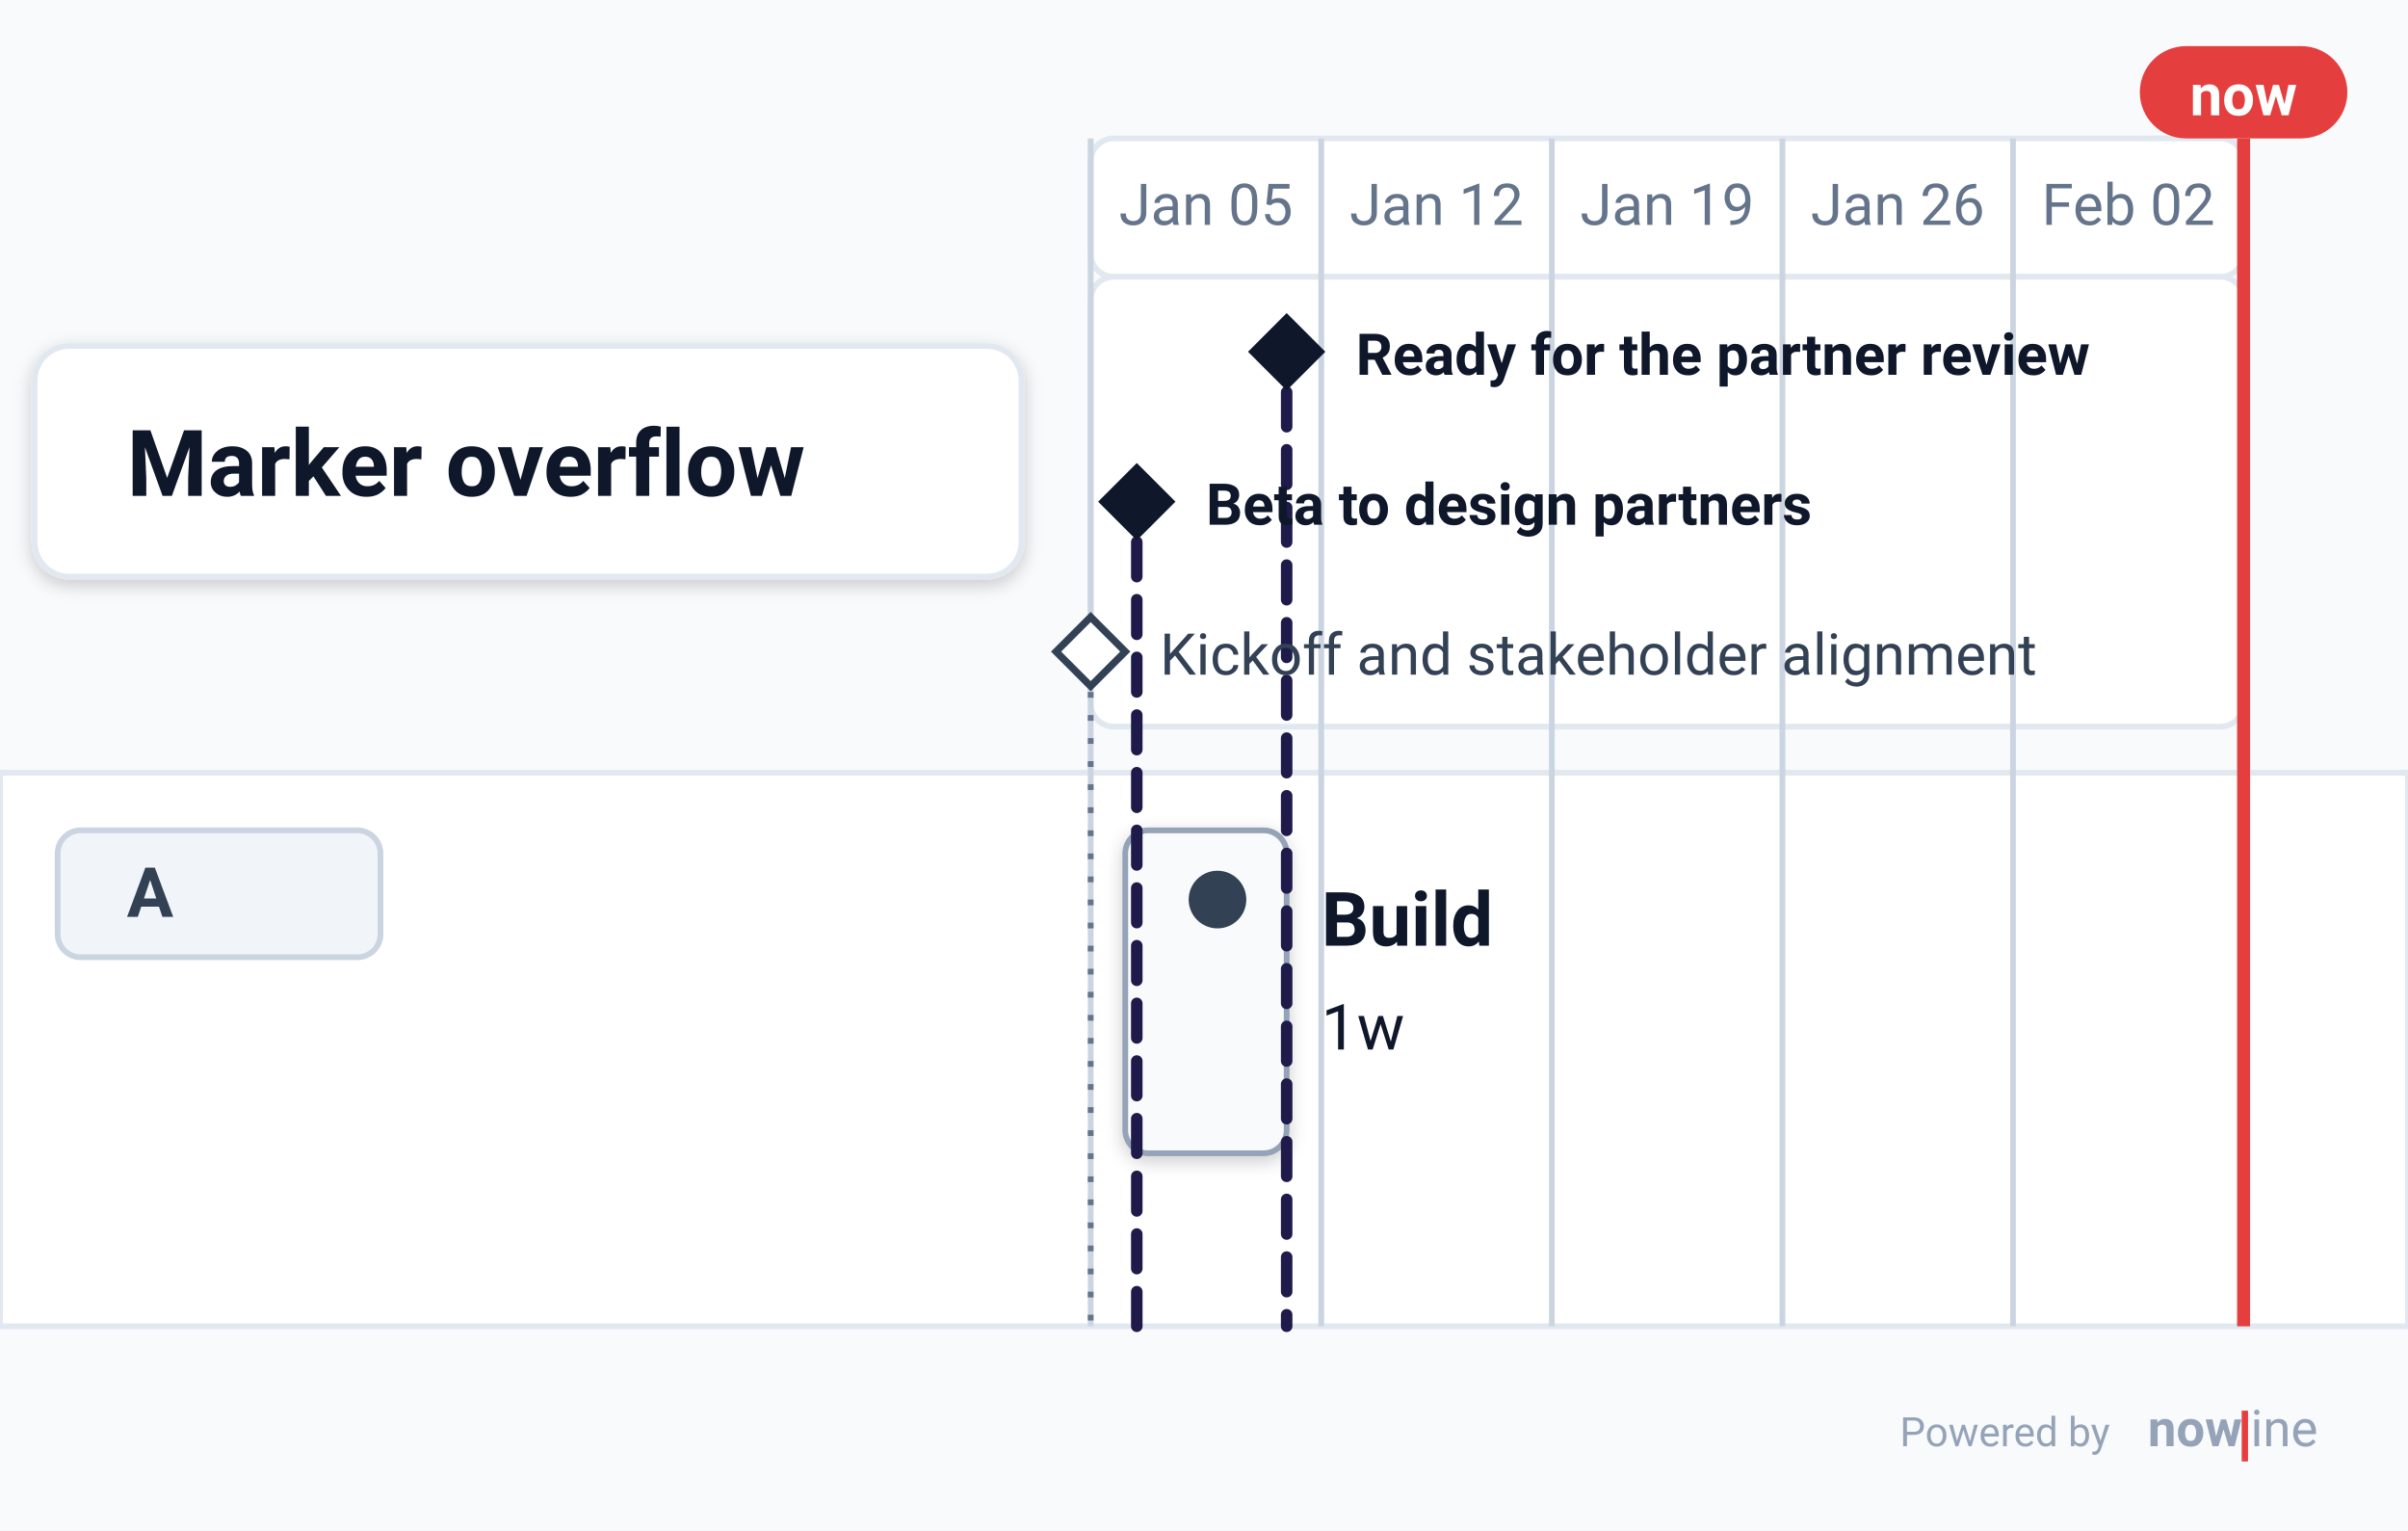
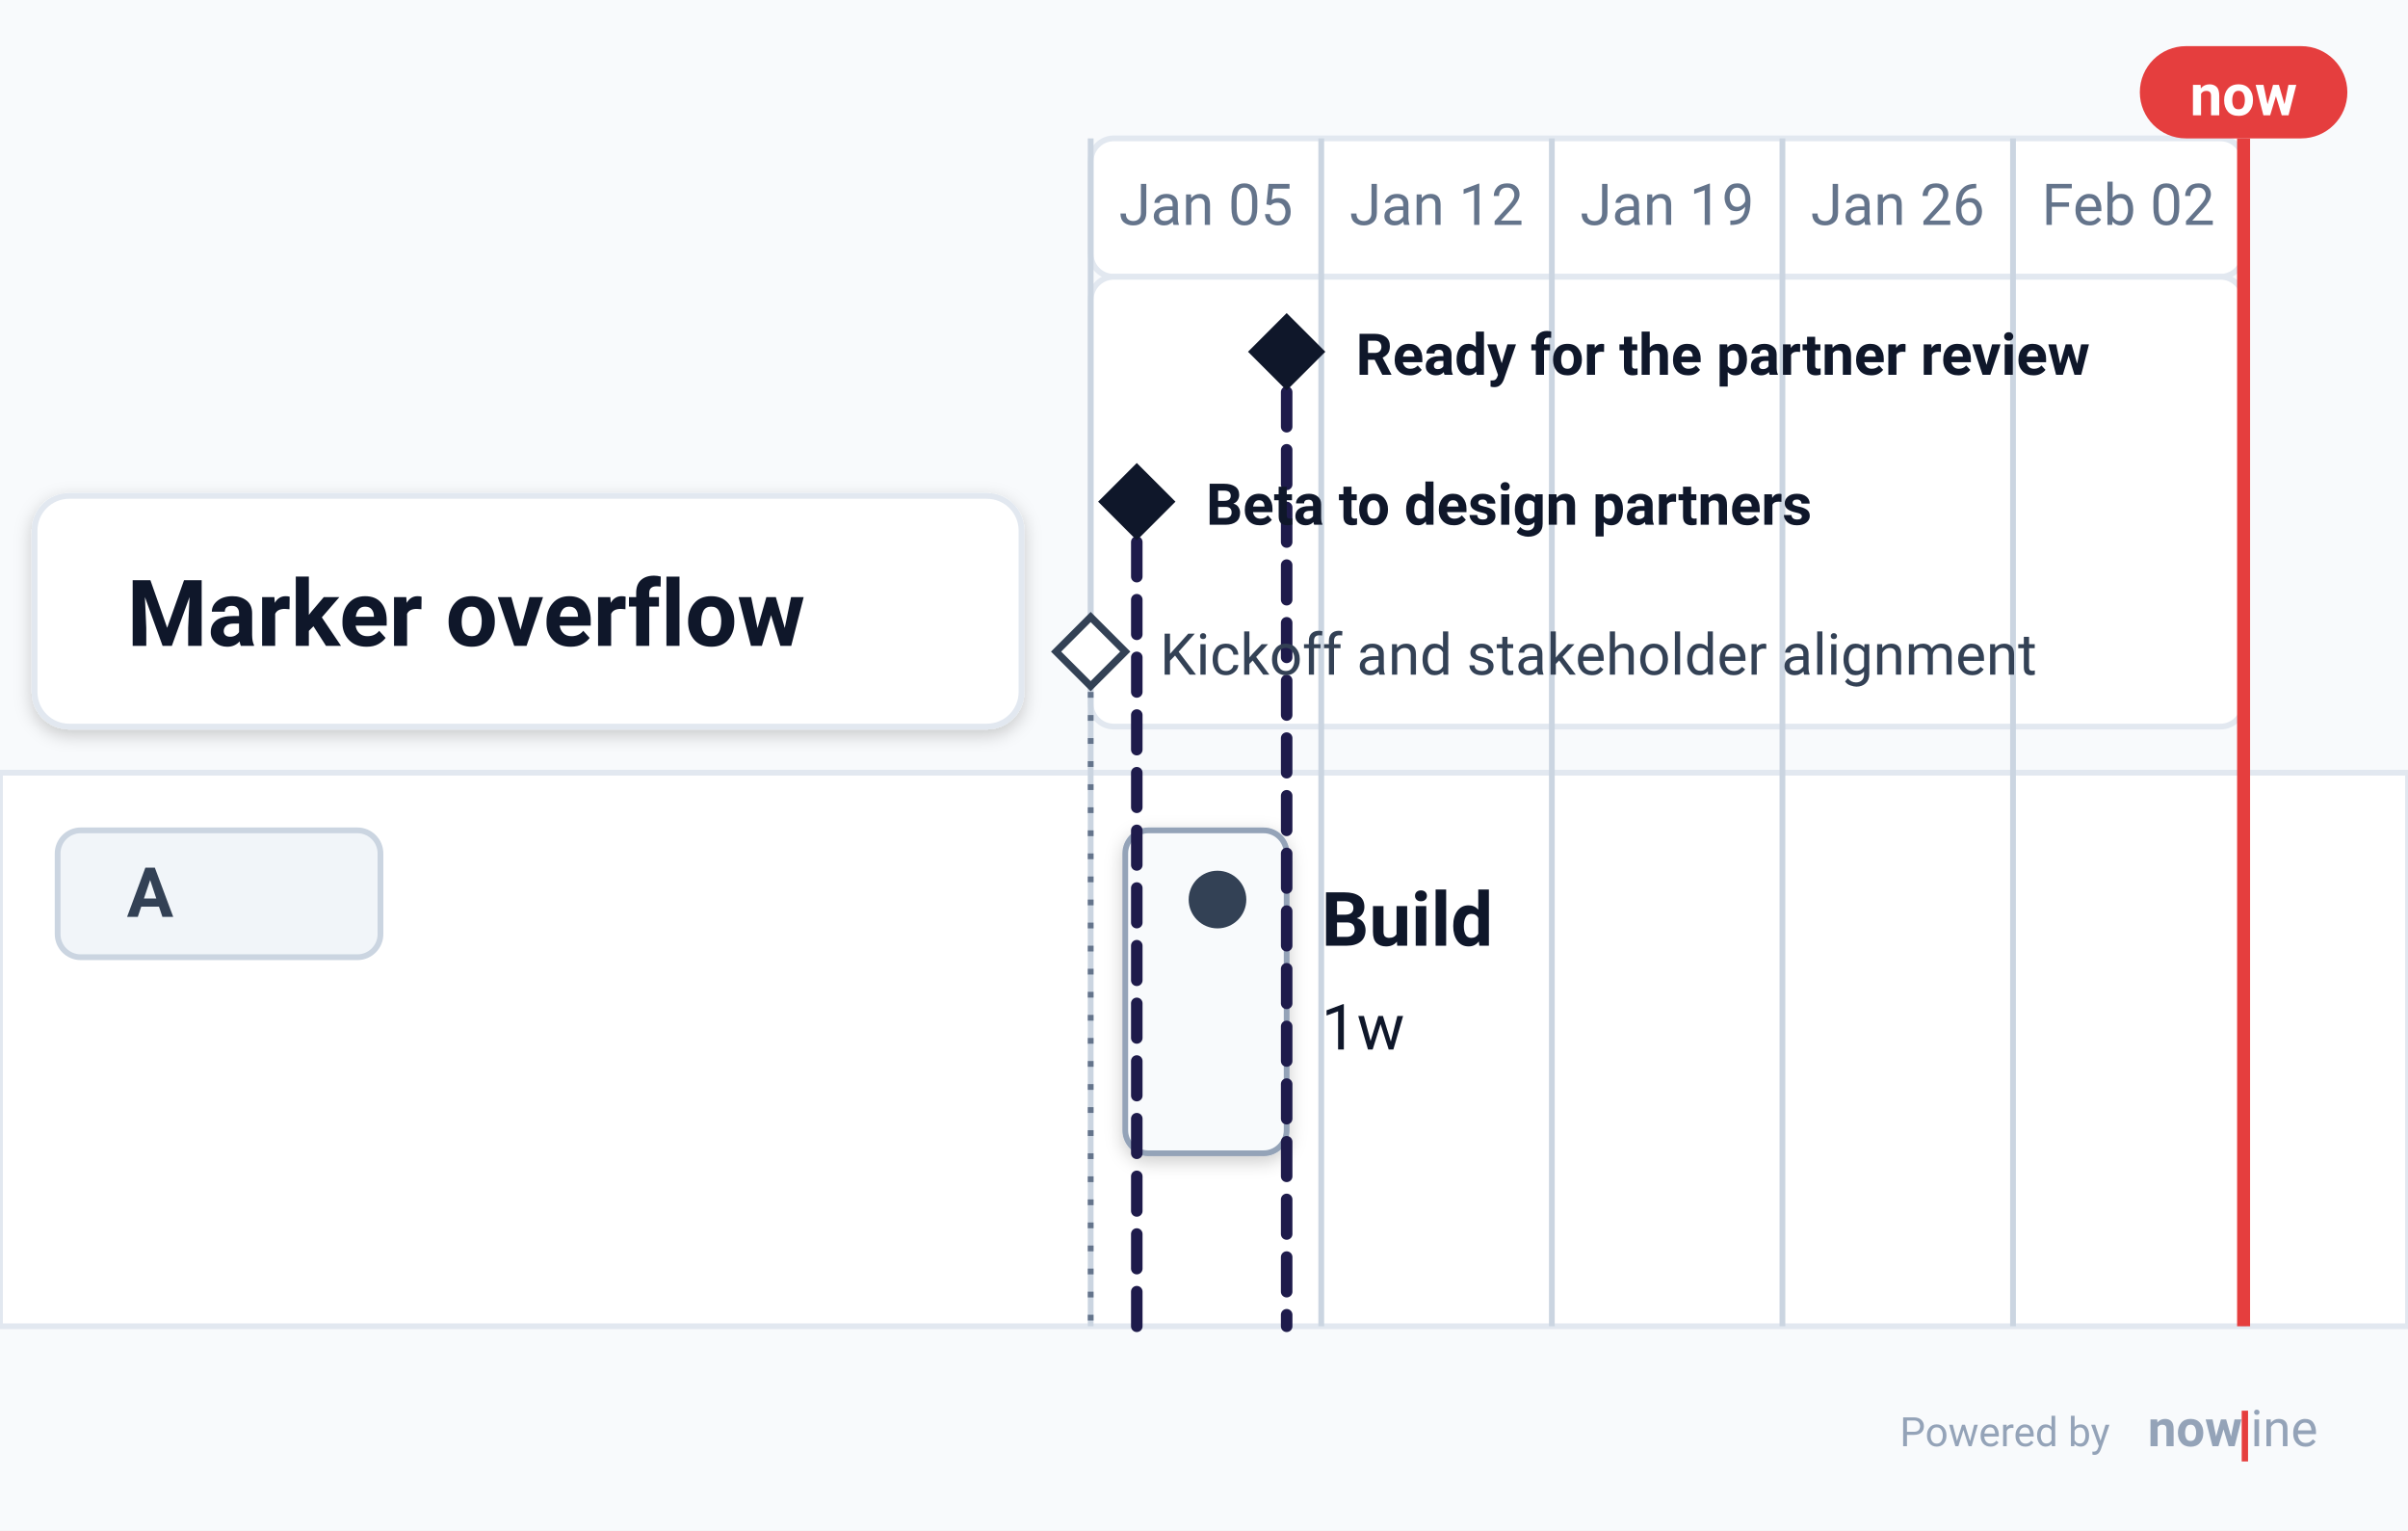
<svg xmlns="http://www.w3.org/2000/svg" data-generator="nowline" data-theme="light" height="265.44" viewBox="0 0 417.72 265.44" width="417.72">
  <defs>
    <filter height="200%" id="nl-0-root-shadow-subtle" width="200%" x="-50%" y="-50%">
      <feGaussianBlur in="SourceAlpha" stdDeviation="1.5" />
      <feOffset dx="0" dy="1" result="offsetblur" />
      <feComponentTransfer>
        <feFuncA type="linear" slope="0.2" />
      </feComponentTransfer>
      <feMerge>
        <feMergeNode />
        <feMergeNode in="SourceGraphic" />
      </feMerge>
    </filter>
    <filter height="200%" id="nl-0-root-shadow-soft" width="200%" x="-50%" y="-50%">
      <feGaussianBlur in="SourceAlpha" stdDeviation="5" />
      <feOffset dx="0" dy="3" result="offsetblur" />
      <feComponentTransfer>
        <feFuncA type="linear" slope="0.3" />
      </feComponentTransfer>
      <feMerge>
        <feMergeNode />
        <feMergeNode in="SourceGraphic" />
      </feMerge>
    </filter>
    <filter height="200%" id="nl-0-root-shadow-hard" width="200%" x="-50%" y="-50%">
      <feGaussianBlur in="SourceAlpha" stdDeviation="0" />
      <feOffset dx="2" dy="2" result="offsetblur" />
      <feComponentTransfer>
        <feFuncA type="linear" slope="0.45" />
      </feComponentTransfer>
      <feMerge>
        <feMergeNode />
        <feMergeNode in="SourceGraphic" />
      </feMerge>
    </filter>
    <marker id="nl-0-root-arrow" viewBox="0 0 10 10" refX="9" refY="5" markerWidth="7" markerHeight="7" orient="auto">
      <path d="M 0 0 L 10 5 L 0 10 z" fill="#475569" />
    </marker>
    <marker id="nl-0-root-arrow-light" viewBox="0 0 10 10" refX="9" refY="5" markerWidth="7" markerHeight="7" orient="auto">
      <path d="M 0 0 L 10 5 L 0 10 z" fill="#94a3b8" />
    </marker>
    <marker id="nl-0-root-arrow-dark" viewBox="0 0 10 10" refX="9" refY="5" markerWidth="7" markerHeight="7" orient="auto">
      <path d="M 0 0 L 10 5 L 0 10 z" fill="#0f172a" />
    </marker>
  </defs>
  <rect fill="#f8fafc" height="265.44" width="417.72" x="0" y="0" />
  <g data-layer="timeline">
    <rect fill="#ffffff" height="24" rx="4" ry="4" stroke="#e2e8f0" stroke-width="1" width="200" x="189.2" y="24" />
    <rect fill="#ffffff" height="78" rx="4" ry="4" stroke="#e2e8f0" stroke-width="1" width="200" x="189.2" y="48" />
    <text fill="#64748b" font-family="system-ui, -apple-system, &quot;Segoe UI&quot;, Roboto, sans-serif" font-size="10" text-anchor="middle" x="209.2" y="39">Jan 05</text>
    <text fill="#64748b" font-family="system-ui, -apple-system, &quot;Segoe UI&quot;, Roboto, sans-serif" font-size="10" text-anchor="middle" x="249.2" y="39">Jan 12</text>
    <text fill="#64748b" font-family="system-ui, -apple-system, &quot;Segoe UI&quot;, Roboto, sans-serif" font-size="10" text-anchor="middle" x="289.2" y="39">Jan 19</text>
    <text fill="#64748b" font-family="system-ui, -apple-system, &quot;Segoe UI&quot;, Roboto, sans-serif" font-size="10" text-anchor="middle" x="329.2" y="39">Jan 26</text>
    <text fill="#64748b" font-family="system-ui, -apple-system, &quot;Segoe UI&quot;, Roboto, sans-serif" font-size="10" text-anchor="middle" x="369.2" y="39">Feb 02</text>
  </g>
  <g data-id="a" data-layer="swimlane-bg">
    <rect fill="#ffffff" height="96" stroke="#e2e8f0" stroke-width="1" width="417.72" x="0" y="134" />
  </g>
  <g data-layer="grid">
    <line stroke="#cbd5e1" stroke-width="1" x1="189.2" x2="189.2" y1="24" y2="230" />
    <line stroke="#cbd5e1" stroke-width="1" x1="229.2" x2="229.2" y1="24" y2="230" />
    <line stroke="#cbd5e1" stroke-width="1" x1="269.2" x2="269.2" y1="24" y2="230" />
    <line stroke="#cbd5e1" stroke-width="1" x1="309.2" x2="309.2" y1="24" y2="230" />
    <line stroke="#cbd5e1" stroke-width="1" x1="349.2" x2="349.2" y1="24" y2="230" />
    <line stroke="#cbd5e1" stroke-width="1" x1="389.2" x2="389.2" y1="24" y2="230" />
  </g>
  <g data-id="a" data-layer="swimlane">
    <rect fill="#f1f5f9" height="22" rx="4" ry="4" stroke="#cbd5e1" stroke-width="1" width="56" x="10" y="144" />
    <text fill="#334155" font-family="system-ui, -apple-system, &quot;Segoe UI&quot;, Roboto, sans-serif" font-size="12" font-weight="600" x="22" y="159">A</text>
    <g data-id="build" data-layer="item">
      <rect fill="#f8fafc" filter="url(#nl-0-root-shadow-subtle)" height="56" rx="4" ry="4" stroke="#94a3b8" stroke-width="1" width="28" x="195.2" y="144" />
      <circle cx="211.2" cy="156" fill="#334155" r="5" />
      <text fill="#0f172a" font-family="system-ui, -apple-system, &quot;Segoe UI&quot;, Roboto, sans-serif" font-size="13" font-weight="600" x="229.2" y="164">Build</text>
      <text fill="#0f172a" font-family="system-ui, -apple-system, &quot;Segoe UI&quot;, Roboto, sans-serif" font-size="11" x="229.2" y="182">1w</text>
    </g>
  </g>
  <line stroke="#64748b" stroke-dasharray="1 3" stroke-width="1" x1="189.2" x2="189.2" y1="120" y2="230" />
  <line stroke="#1e1b4b" stroke-dasharray="6 4" stroke-linecap="round" stroke-width="2" x1="197.2" x2="197.2" y1="94" y2="230" />
  <line stroke="#1e1b4b" stroke-dasharray="6 4" stroke-linecap="round" stroke-width="2" x1="223.2" x2="223.2" y1="68" y2="230" />
  <g data-id="kickoff" data-layer="anchor">
    <path d="M189.2 107 L195.2 113 L189.2 119 L183.2 113 Z" fill="#ffffff" stroke="#334155" stroke-width="1.25" />
    <text fill="#334155" font-family="system-ui, -apple-system, &quot;Segoe UI&quot;, Roboto, sans-serif" font-size="10" x="201.2" y="117">Kickoff and stakeholder alignment</text>
  </g>
  <g data-id="beta" data-layer="milestone">
    <path d="M197.2 81 L203.2 87 L197.2 93 L191.2 87 Z" fill="#0f172a" stroke="#0f172a" stroke-width="1" />
    <text fill="#0f172a" font-family="system-ui, -apple-system, &quot;Segoe UI&quot;, Roboto, sans-serif" font-size="10" font-weight="600" x="209.2" y="91">Beta to design partners</text>
  </g>
  <g data-id="ready" data-layer="milestone">
    <path d="M223.2 55 L229.2 61 L223.2 67 L217.2 61 Z" fill="#0f172a" stroke="#0f172a" stroke-width="1" />
    <text fill="#0f172a" font-family="system-ui, -apple-system, &quot;Segoe UI&quot;, Roboto, sans-serif" font-size="10" font-weight="600" x="235.2" y="65">Ready for the partner review</text>
  </g>
  <g data-layer="nowline">
    <line stroke="#e53e3e" stroke-width="2.25" x1="389.2" x2="389.2" y1="24" y2="230" />
    <rect fill="#e53e3e" height="16" rx="8" ry="8" width="36" x="371.2" y="8" />
    <text fill="#ffffff" font-family="system-ui, -apple-system, &quot;Segoe UI&quot;, Roboto, sans-serif" font-size="10" font-weight="700" text-anchor="middle" x="389.2" y="20">now</text>
  </g>
  <g data-id="nl-0-root-header" data-layer="header">
-     <rect fill="#ffffff" filter="url(#nl-0-root-shadow-subtle)" height="40" rx="6" ry="6" stroke="#e2e8f0" stroke-width="1" width="171.2" x="6" y="60" />
-     <text fill="#0f172a" font-family="system-ui, -apple-system, &quot;Segoe UI&quot;, Roboto, sans-serif" font-size="16" font-weight="600" x="22" y="86">Marker overflow</text>
+     <rect fill="#ffffff" filter="url(#nl-0-root-shadow-subtle)" height="40" rx="6" ry="6" stroke="#e2e8f0" stroke-width="1" width="171.2" x="6" y="86" />
+     <text fill="#0f172a" font-family="system-ui, -apple-system, &quot;Segoe UI&quot;, Roboto, sans-serif" font-size="16" font-weight="600" x="22" y="112">Marker overflow</text>
  </g>
  <a aria-label="Powered by nowline" href="https://nowline.io" rel="noopener" target="_blank">
    <g data-layer="attribution">
      <g transform="translate(329.56 242) scale(0.22)">
        <text fill="#94a3b8" font-family="system-ui, -apple-system, &quot;Segoe UI&quot;, Roboto, sans-serif" font-size="32" font-weight="400" x="0" y="40">Powered by</text>
        <text fill="#94a3b8" font-family="system-ui, -apple-system, &quot;Segoe UI&quot;, Roboto, sans-serif" font-size="40" font-weight="700" x="195.6" y="40">now</text>
        <rect fill="#e53e3e" height="40" width="5" x="269.6" y="12" />
        <text fill="#94a3b8" font-family="system-ui, -apple-system, &quot;Segoe UI&quot;, Roboto, sans-serif" font-size="40" font-weight="400" x="276.6" y="40">ine</text>
      </g>
    </g>
  </a>
</svg>
